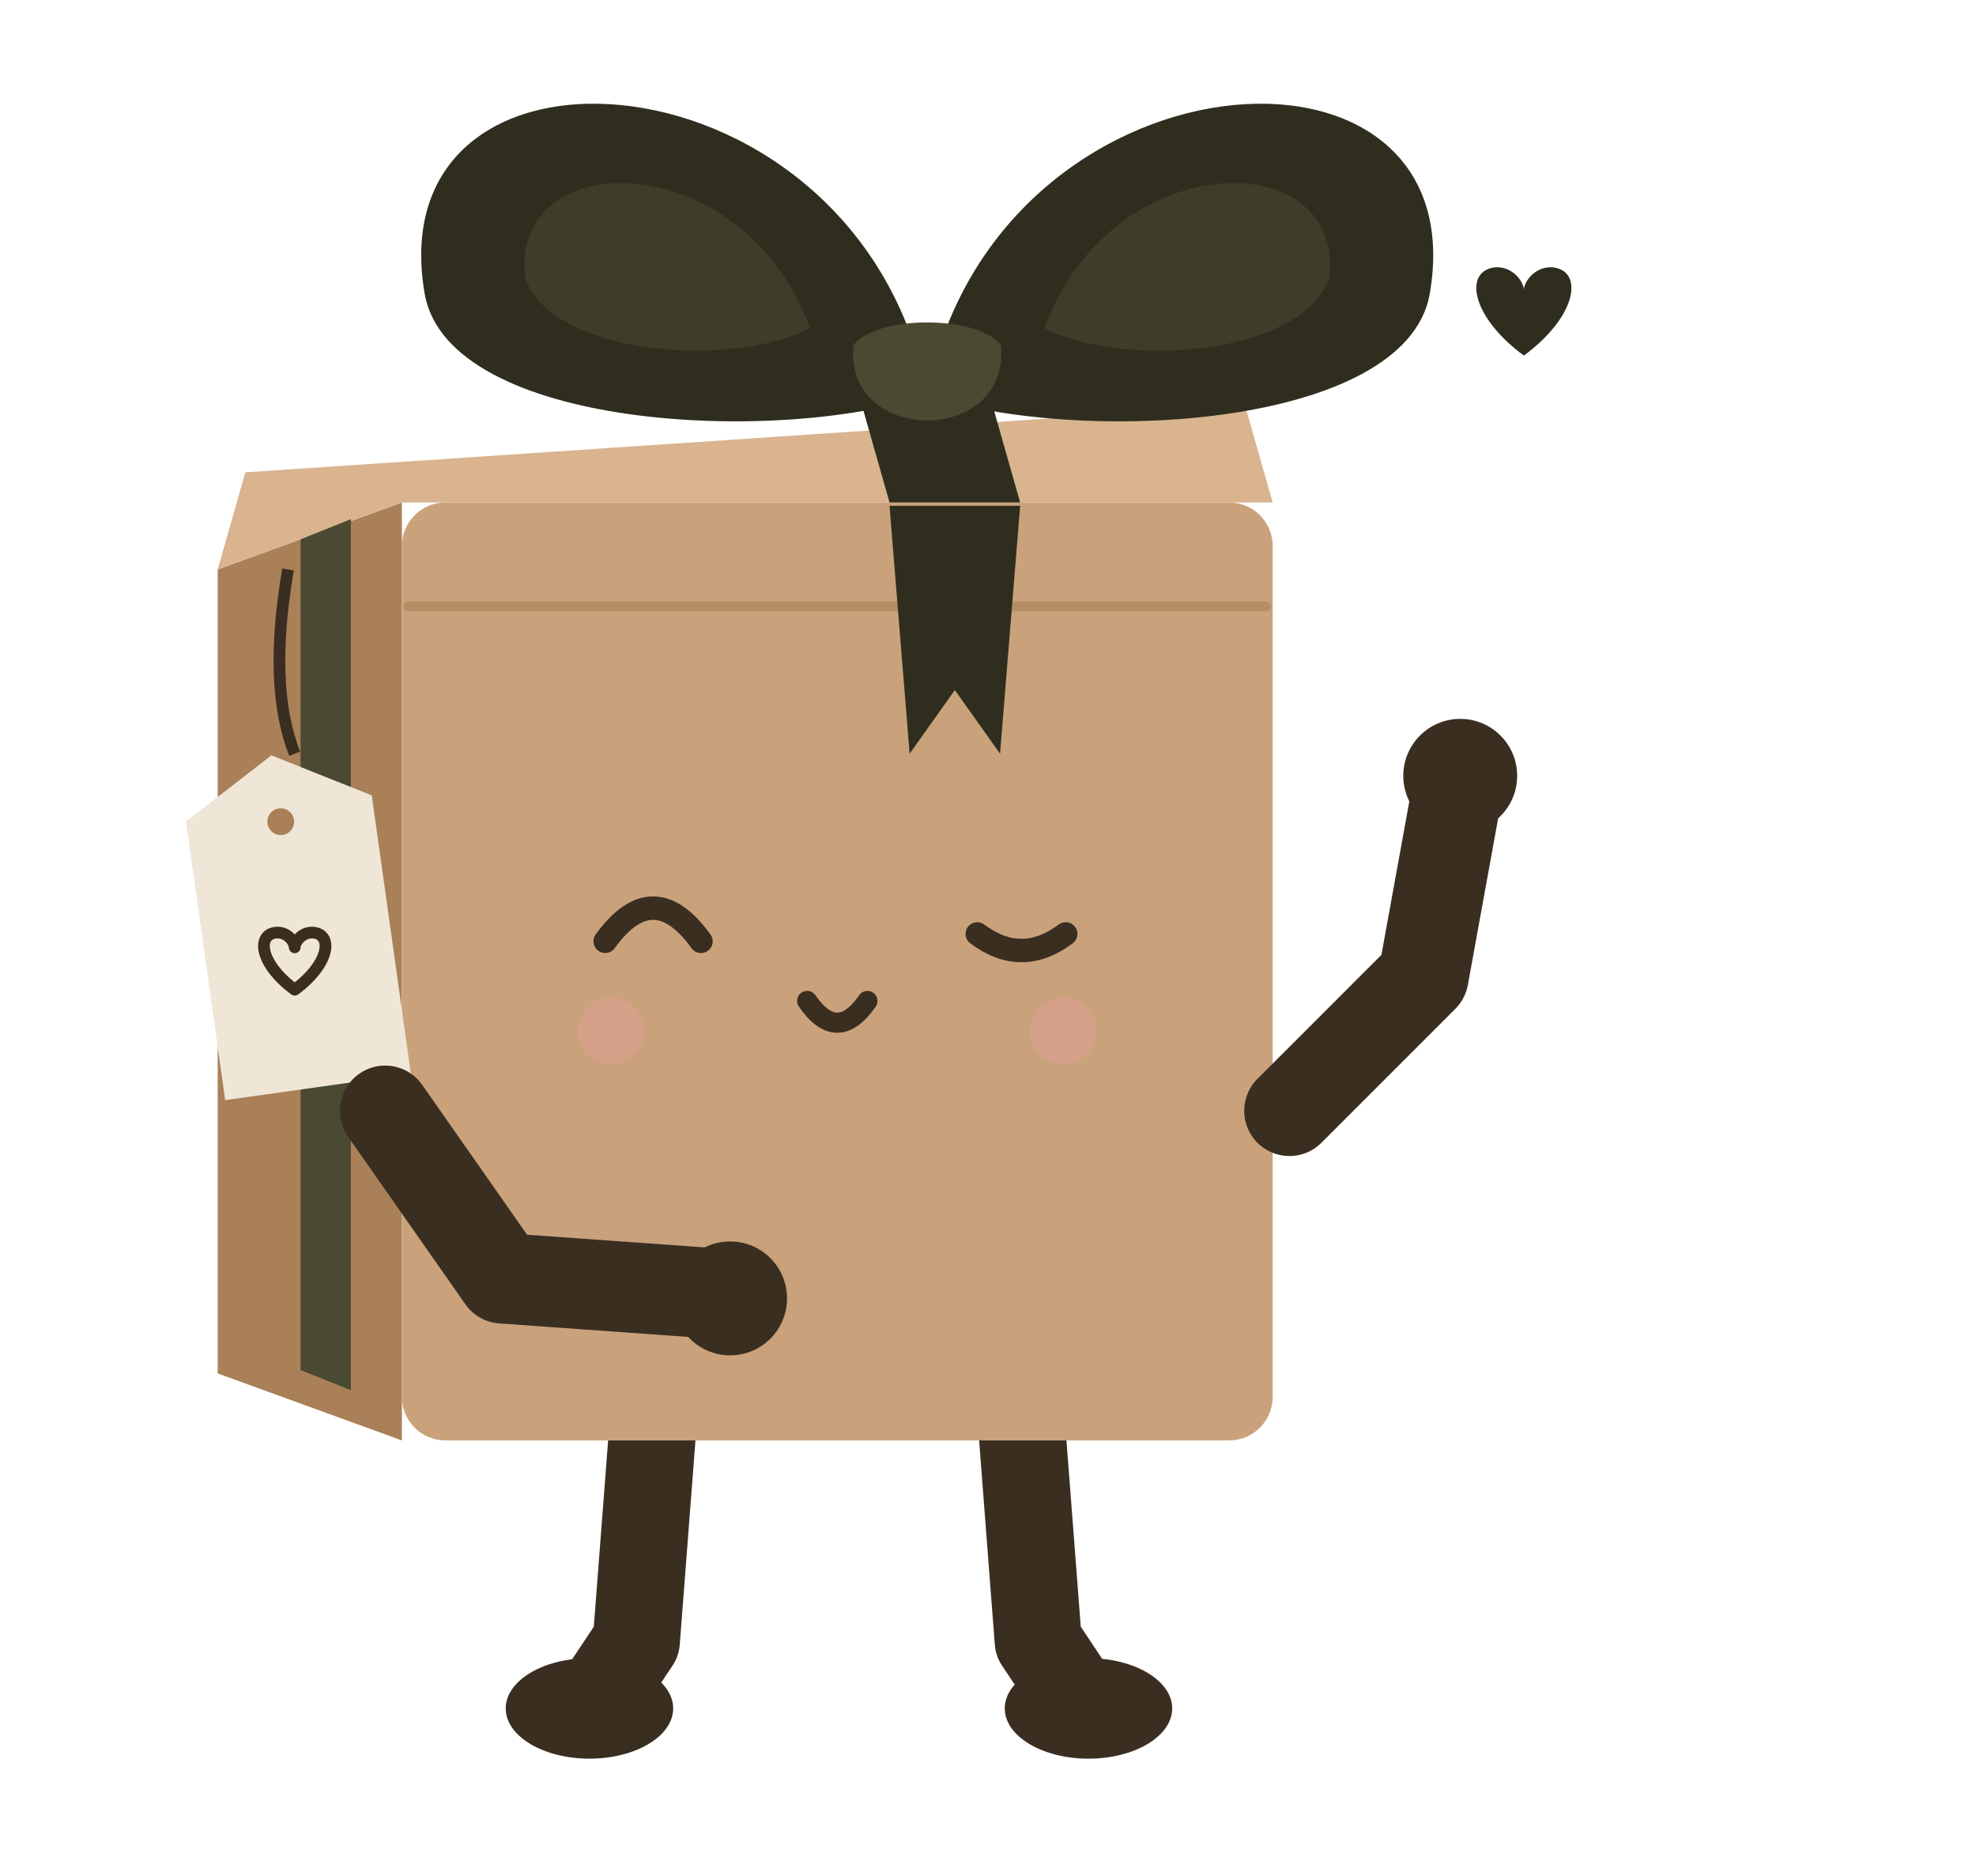
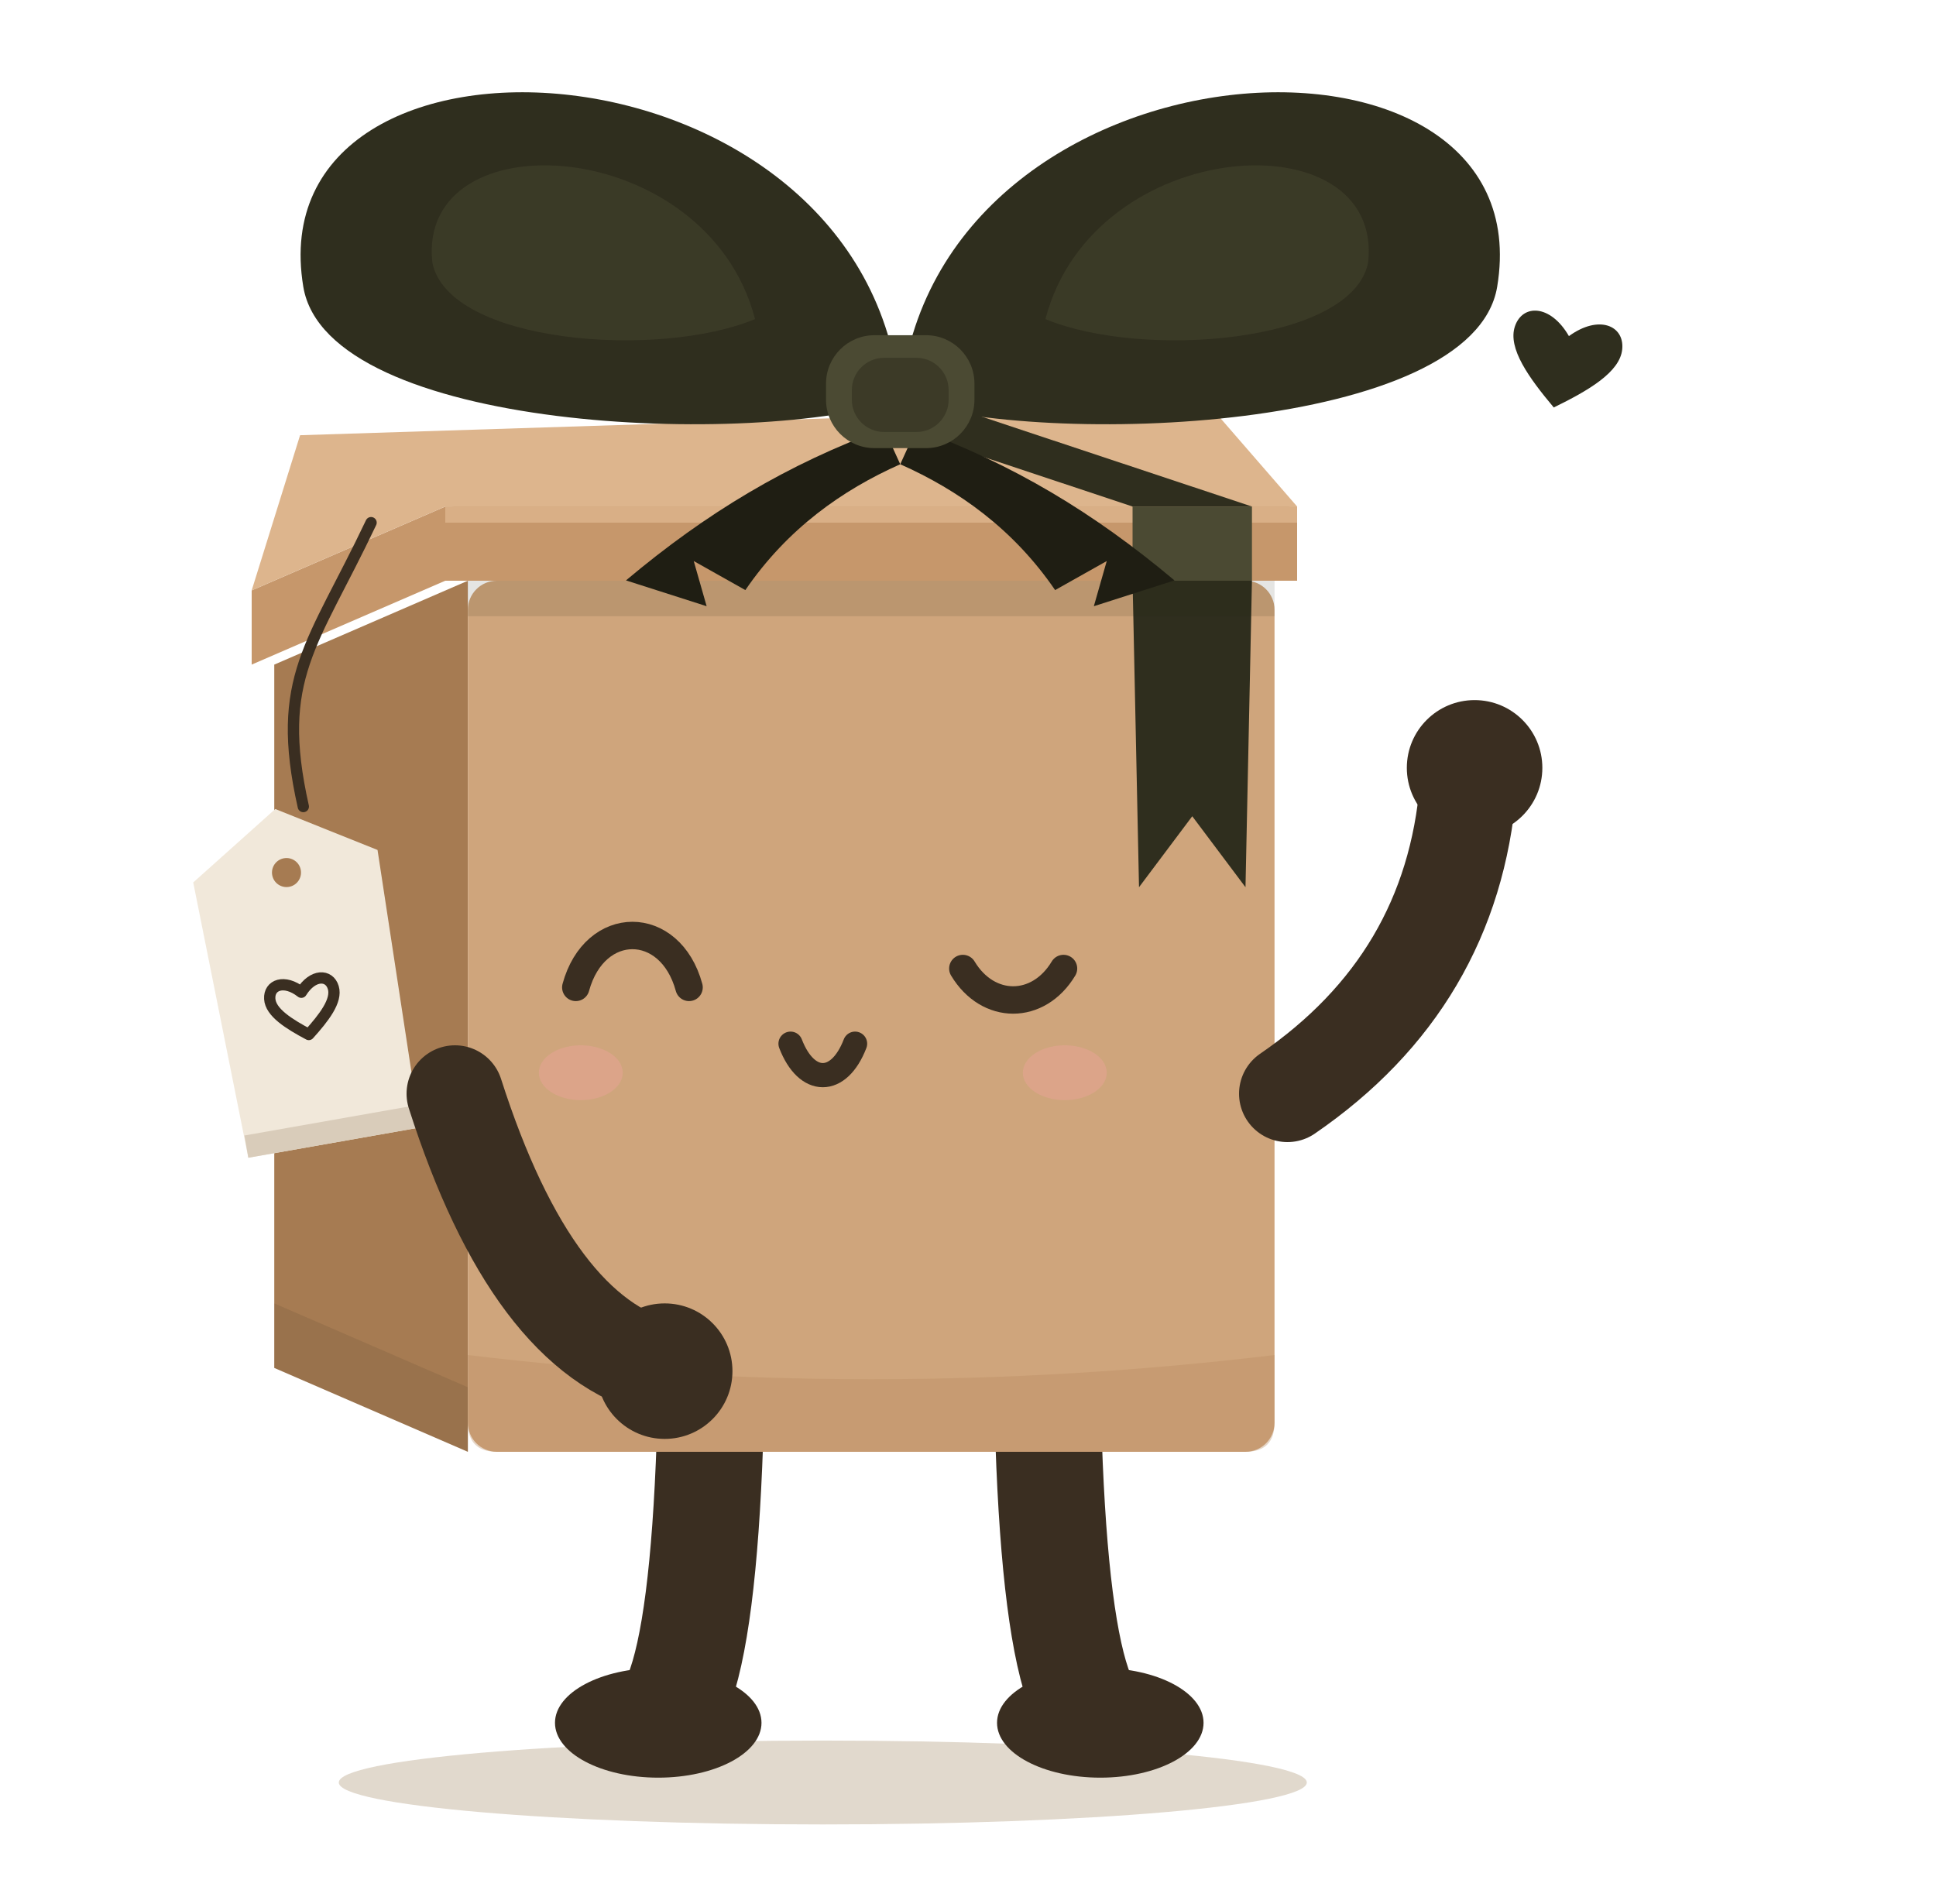
- <svg xmlns="http://www.w3.org/2000/svg" viewBox="60 80 1180 1120" width="1180" height="1120" role="img" aria-label="Mascote Seu Mimo Studio, piscando">
+ <svg xmlns="http://www.w3.org/2000/svg" viewBox="40 40 1200 1180" width="1200" height="1180" role="img" aria-label="Mascote Seu Mimo Studio, piscando">
  <g id="mascote-piscando">
-     <path d="M450,930 L440,1060 L420,1090" fill="none" stroke="#3A2E21" stroke-width="52" stroke-linecap="round" stroke-linejoin="round" />
-     <ellipse cx="412" cy="1100" rx="50" ry="30" fill="#3A2E21" />
-     <path d="M670,930 L680,1060 L700,1090" fill="none" stroke="#3A2E21" stroke-width="52" stroke-linecap="round" stroke-linejoin="round" />
-     <ellipse cx="710" cy="1100" rx="50" ry="30" fill="#3A2E21" />
-     <g id="corpo" transform="rotate(0 560.0 940)">
-       <path d="M190,420 L300,380 L300,940 L190,900 Z" fill="#A98058" />
-       <path d="M190,420 L300,380 L820,380 L803.5,322 L206.5,362 Z" fill="#D9B48F" />
-       <rect x="300" y="380" width="520" height="560" rx="26" ry="26" fill="#C9A27B" />
-       <path d="M591.2,380 L669.2,380 L652.7,322 L574.7,322 Z" fill="#2F2E1E" />
-       <path d="M239.5,402 L269.5,390 L269.5,910 L239.5,898 Z" fill="#4A4931" />
-       <path d="M304,442 L816,442" fill="none" stroke="#A98058" stroke-width="6" stroke-linecap="round" opacity=".6" />
-       <path d="M591.2,382 L669.2,382 L657.2,530 L630.2,492 L603.2,530 Z" fill="#2F2E1E" />
-       <path d="M613.7,316 C573.7,106 283.7,86 313.7,256 C328.7,336 523.7,346 613.7,316 Z" fill="#2F2E1E" />
-       <path d="M543.7,276 C503.7,166 363.7,166 373.7,246 C388.7,291 493.7,301 543.7,276 Z" fill="#4A4931" opacity=".55" />
-       <path d="M613.7,316 C653.7,106 943.7,86 913.7,256 C898.7,336 703.7,346 613.7,316 Z" fill="#2F2E1E" />
-       <path d="M683.7,276 C723.7,166 863.7,166 853.7,246 C838.7,291 733.7,301 683.7,276 Z" fill="#4A4931" opacity=".55" />
-       <path d="M569.7,286 C563.7,346 663.7,346 657.7,286 C643.7,268 583.7,268 569.7,286 Z" fill="#4A4931" />
-       <path d="M232,420 Q220,490 236,530" fill="none" stroke="#3A2E21" stroke-width="7" />
-       <path d="M236,530 L292,562 L292,730 L180,730 L180,562 Z" fill="#EFE6D8" transform="rotate(-8 236 630)" />
-       <circle cx="236" cy="570" r="8" fill="#A98058" transform="rotate(-8 236 630)" />
-       <path d="M236,670.9 C215.1,655.5 212.9,637.9 225.0,636.8 C231.6,636.36 236,642.3 236,645.6 C236,642.3 240.4,636.36 247.0,636.8 C259.1,637.9 256.9,655.5 236,670.9 Z" fill="none" stroke="#3A2E21" stroke-width="7" stroke-linejoin="round" />
-       <path d="M421.4,642.0 Q450.0,602.4 478.6,642.0" fill="none" stroke="#3A2E21" stroke-width="14.0" stroke-linecap="round" />
-       <path d="M643.6,637.6 Q670.0,657.4 696.4,637.6" fill="none" stroke="#3A2E21" stroke-width="14.0" stroke-linecap="round" />
-       <circle cx="425.0" cy="695.6" r="20" fill="#D9A08C" opacity=".7" />
-       <circle cx="695.0" cy="695.6" r="20" fill="#D9A08C" opacity=".7" />
-       <path d="M542.0,677.6 Q560.0,703.6 578.0,677.6" fill="none" stroke="#3A2E21" stroke-width="12.0" stroke-linecap="round" />
-       <path d="M290,743.2 L360,843.2 L500.0,853.2" fill="none" stroke="#3A2E21" stroke-width="54" stroke-linecap="round" stroke-linejoin="round" />
-       <circle cx="496.0" cy="855.2" r="34" fill="#3A2E21" />
-       <path d="M830,743.2 L910,663.2 L930,553.2" fill="none" stroke="#3A2E21" stroke-width="54" stroke-linecap="round" stroke-linejoin="round" />
-       <circle cx="932" cy="543.2" r="34" fill="#3A2E21" />
-       <path d="M970,292.3 C937.7,268.5 934.3,241.3 953.0,239.6 C963.2,238.92 970,248.1 970,253.2 C970,248.1 976.8,238.92 987.0,239.6 C1005.7,241.3 1002.3,268.5 970,292.3 Z" fill="#2F2E1E" />
+     <ellipse cx="550.0" cy="1145" rx="300" ry="26" fill="#C9B9A4" opacity=".55" />
+     <path d="M480,934 Q476,1050 460,1090" fill="none" stroke="#3A2E21" stroke-width="66" stroke-linecap="round" stroke-linejoin="round" />
+     <ellipse cx="448" cy="1108" rx="64" ry="34" fill="#3A2E21" />
+     <path d="M690,934 Q694,1050 710,1090" fill="none" stroke="#3A2E21" stroke-width="66" stroke-linecap="round" stroke-linejoin="round" />
+     <ellipse cx="722" cy="1108" rx="64" ry="34" fill="#3A2E21" />
+     <g id="corpo" transform="rotate(0 580.0 1100)">
+       <path d="M210,452 L330,400 L330,940 L210,888 Z" fill="#A67B52" />
+       <path d="M210,848 L330,900 L330,940 L210,888 Z" fill="#1F1E13" opacity=".10" />
+       <rect x="330" y="400" width="500" height="540" rx="18" fill="#CFA57C" />
+       <path d="M330,880 Q580.0,910 830,880 L830,922 Q830,940 812,940 L348,940 Q330,940 330,922 Z" fill="#B88A5E" opacity=".35" />
+       <path d="M196,406 L316,354 L844,354 L844,400 L316,400 L196,452 Z" fill="#C6976B" />
+       <path d="M196,406 L226.0,309.8 L790.0,291.8 L844,354 L316,354 Z" fill="#DDB58D" />
+       <rect x="316" y="354" width="528" height="46" rx="6" fill="#C6976B" />
+       <rect x="316" y="354" width="528" height="10" fill="#DDB58D" opacity=".8" />
+       <path d="M561.0,293.8 L635.0,293.8 L816,354 L742,354 Z" fill="#2F2E1E" />
+       <rect x="742" y="354" width="74" height="46" fill="#4B4A33" />
+       <path d="M742,400 L816,400 L812,590 L779.0,546 L746,590 Z" fill="#2F2E1E" />
+       <rect x="330" y="400" width="500" height="22" fill="#1F1E13" opacity=".12" />
+       <path d="M598.0,287.8 C578.0,57.8 198.0,37.8 228.0,217.8 C243.0,307.8 508.0,317.8 598.0,287.8 Z" fill="#2F2E1E" />
+       <path d="M508.0,237.8 C478.0,122.8 298.0,112.8 308.0,202.8 C318.0,252.8 448.0,262.8 508.0,237.8 Z" fill="#4B4A33" opacity=".42" />
+       <path d="M588.0,305.8 C528.0,327.8 478.0,357.8 428.0,399.8 L478.0,415.8 L470.0,387.8 L502.0,405.8 C528.0,367.8 562.0,343.8 598.0,327.8 Z" fill="#1F1E13" />
+       <path d="M598.0,287.8 C618.0,57.8 998.0,37.8 968.0,217.8 C953.0,307.8 688.0,317.8 598.0,287.8 Z" fill="#2F2E1E" />
+       <path d="M688.0,237.8 C718.0,122.8 898.0,112.8 888.0,202.8 C878.0,252.8 748.0,262.8 688.0,237.8 Z" fill="#4B4A33" opacity=".42" />
+       <path d="M608.0,305.8 C668.0,327.8 718.0,357.8 768.0,399.8 L718.0,415.8 L726.0,387.8 L694.0,405.8 C668.0,367.8 634.0,343.8 598.0,327.8 Z" fill="#1F1E13" />
+       <rect x="552.0" y="247.8" width="92" height="70" rx="30" fill="#4B4A33" />
+       <rect x="568.0" y="261.8" width="60" height="46" rx="20" fill="#2F2E1E" opacity=".55" />
+       <path d="M270.0,364 C234.0,440 210,460 228,540" fill="none" stroke="#3A2E21" stroke-width="7" stroke-linecap="round" />
+       <path d="M228,540 L286,576 L282,750 L174,750 L170,576 Z" fill="#F1E8DA" transform="rotate(-10 228 640)" />
+       <path d="M174,736 L282,736 L282,750 L174,750 Z" fill="#D9CCBA" transform="rotate(-10 228 640)" />
+       <circle cx="228" cy="580" r="9" fill="#A67B52" transform="rotate(-10 228 640)" />
+       <path d="M228,681.6 C217.0,673.0 207.0,664.0 208.0,655.6 C209.0,647.0 219.0,645.0 228,655.0 C237.0,645.0 247.0,647.0 248.0,655.6 C249.0,664.0 239.0,673.0 228,681.6 Z" fill="none" stroke="#3A2E21" stroke-width="7" stroke-linejoin="round" transform="rotate(-10 228 662)" />
+       <path d="M396.9,652.1 C408.6,609.2 455.4,609.2 467.1,652.1" fill="none" stroke="#3A2E21" stroke-width="17" stroke-linecap="round" />
+       <path d="M636.8,640.4 C652.4,666.4 683.6,666.4 699.2,640.4" fill="none" stroke="#3A2E21" stroke-width="17" stroke-linecap="round" />
+       <ellipse cx="400.0" cy="705.0" rx="26" ry="17" fill="#E0A48E" opacity=".75" />
+       <ellipse cx="700.0" cy="705.0" rx="26" ry="17" fill="#E0A48E" opacity=".75" />
+       <path d="M530.0,687.0 C540.0,713.0 560.0,713.0 570.0,687.0" fill="none" stroke="#3A2E21" stroke-width="15" stroke-linecap="round" />
+       <path d="M322,718.0 Q370,868.0 450.0,888.0" fill="none" stroke="#3A2E21" stroke-width="60" stroke-linecap="round" stroke-linejoin="round" />
+       <circle cx="452.0" cy="890.0" r="42" fill="#3A2E21" />
+       <path d="M838,718.0 Q940,648.0 950,528.0" fill="none" stroke="#3A2E21" stroke-width="60" stroke-linecap="round" stroke-linejoin="round" />
+       <circle cx="954" cy="516.0" r="42" fill="#3A2E21" />
+       <path d="M1010,293.32 C991.3,278.7 974.3,263.4 976.0,249.12 C977.7,234.5 994.7,231.1 1010,248.1 C1025.3,231.1 1042.3,234.5 1044.0,249.12 C1045.7,263.4 1028.7,278.7 1010,293.32 Z" fill="#2F2E1E" transform="rotate(12 1010 260)" />
    </g>
  </g>
</svg>
